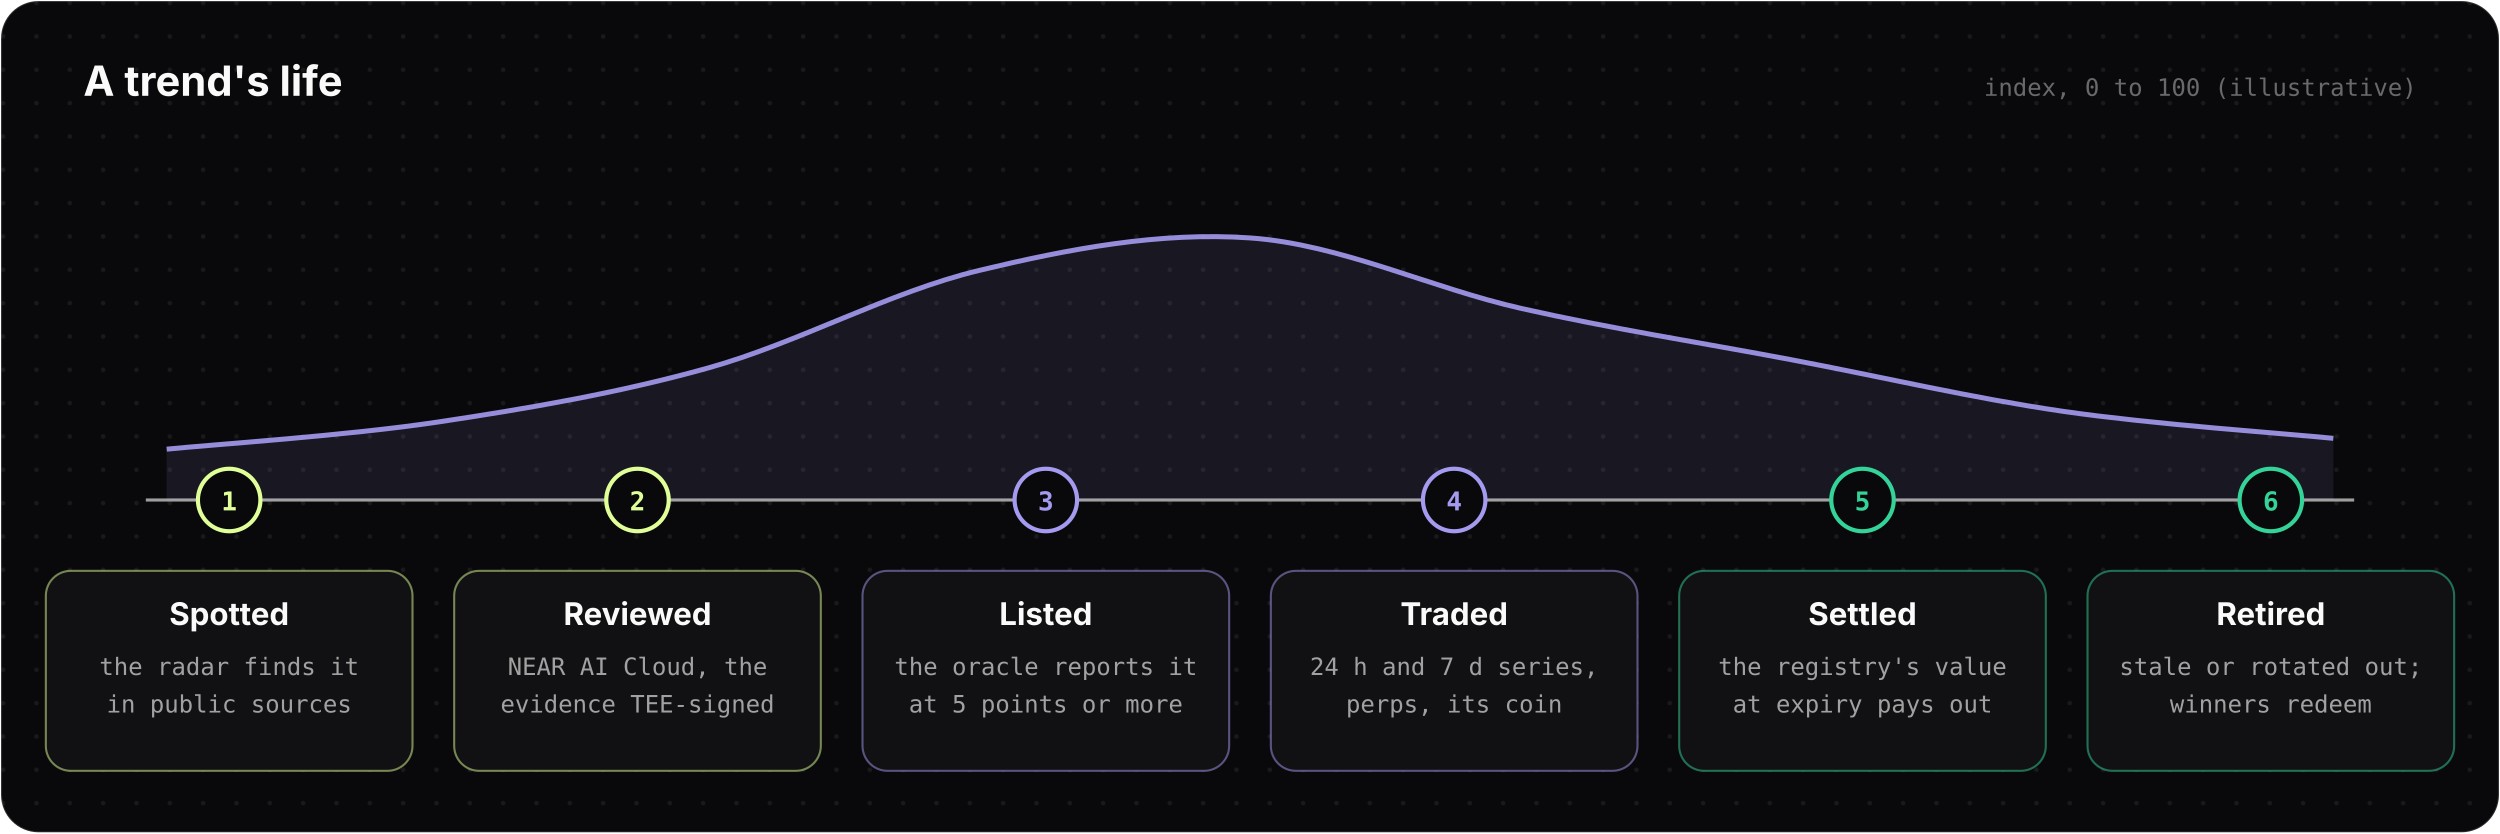
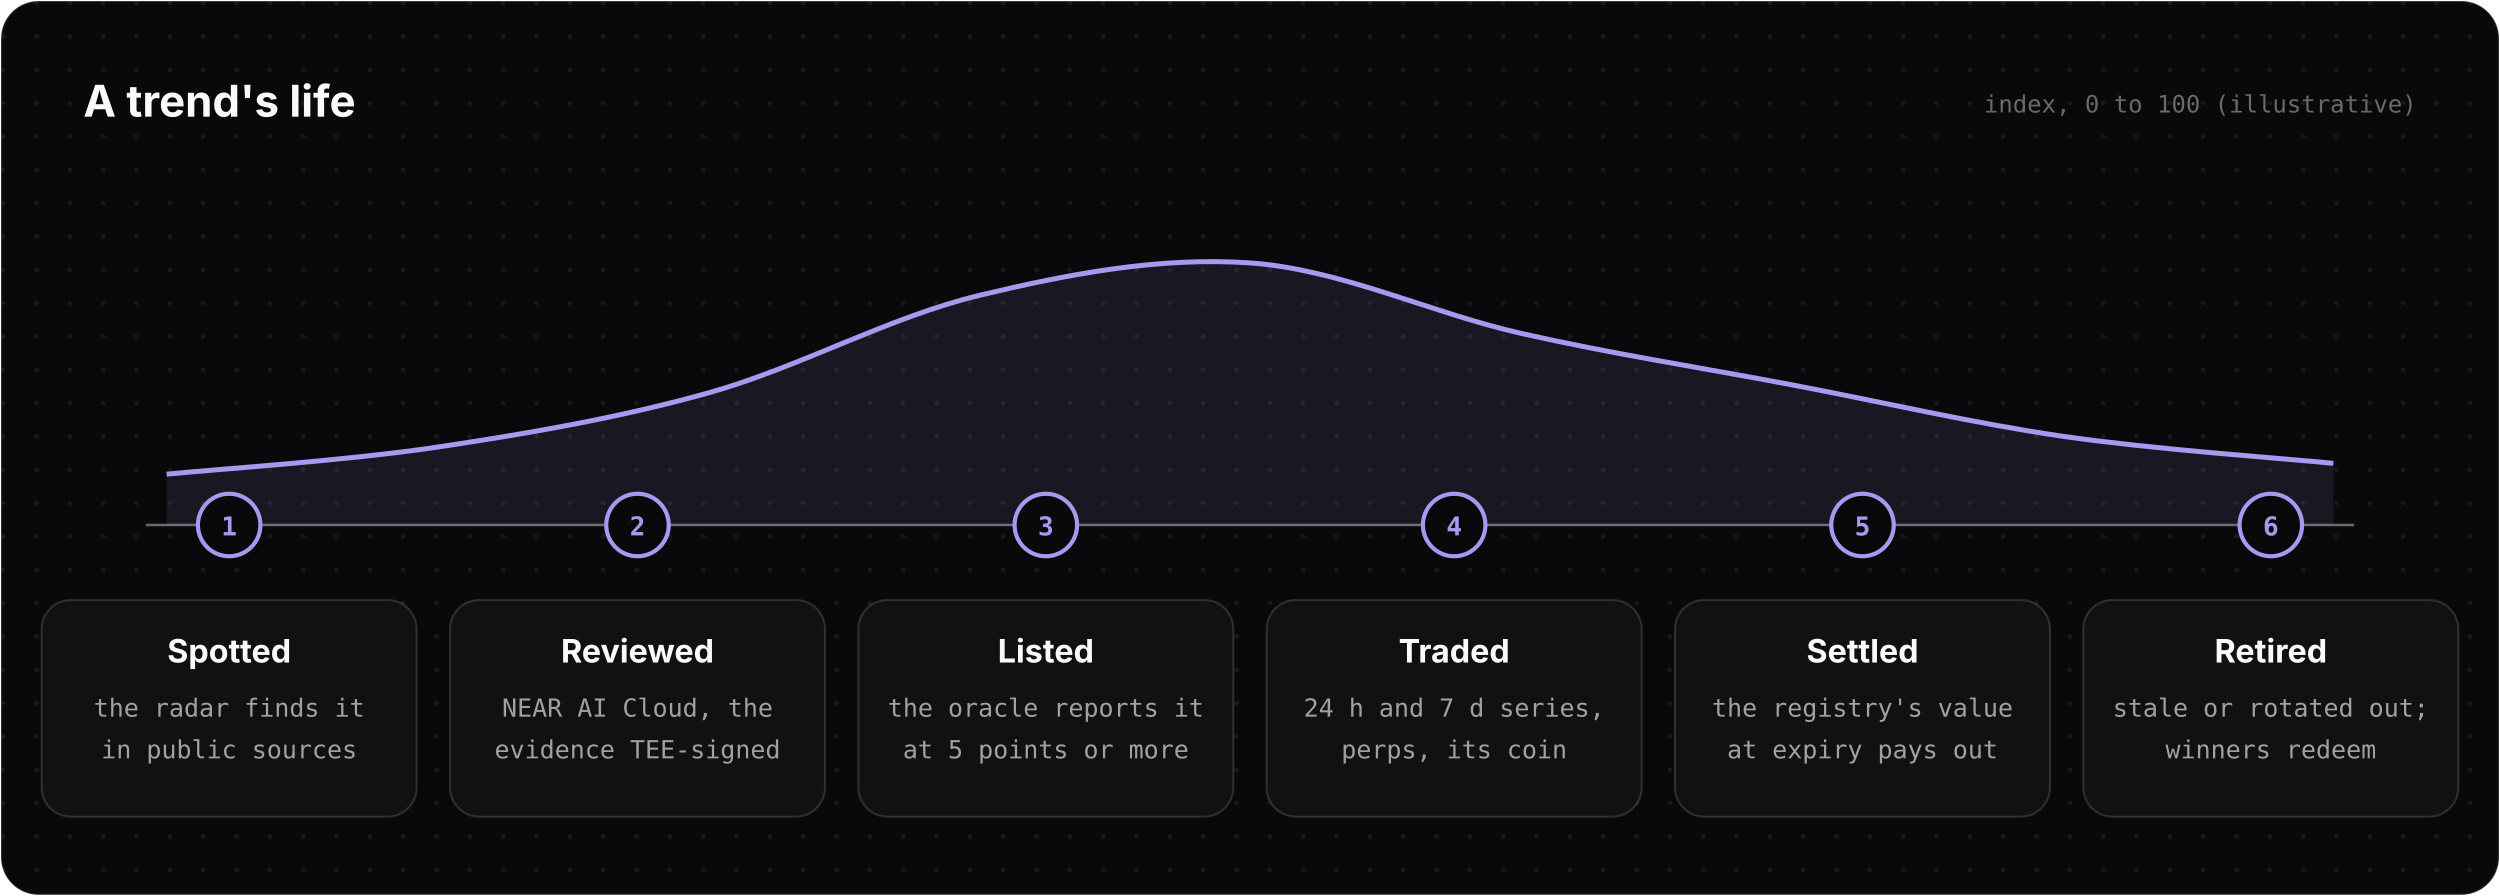
- <svg xmlns="http://www.w3.org/2000/svg" width="1200" height="400" viewBox="0 0 1200 400" role="img" aria-label="A trend's life on Tredio: spotted, reviewed, listed, traded, settled, retired">
+ <svg xmlns="http://www.w3.org/2000/svg" width="1200" height="430" viewBox="0 0 1200 430" role="img" aria-label="A trend's life on Tredio: spotted, reviewed, listed, traded, settled, retired">
  <defs>
    <pattern id="dots" width="16" height="16" patternUnits="userSpaceOnUse">
      <circle cx="1.5" cy="1.5" r="1.1" fill="rgba(255,255,255,0.07)" />
    </pattern>
    <marker id="arrow" viewBox="0 0 10 10" refX="8.5" refY="5" markerWidth="7" markerHeight="7" orient="auto-start-reverse">
      <path d="M0 0L10 5L0 10z" fill="rgba(250, 250, 250, 0.62)" />
    </marker>
  </defs>
-   <rect x="0.5" y="0.5" width="1199" height="399" rx="18" fill="#09090b" stroke="rgba(255, 255, 255, 0.14)" />
-   <rect x="0.5" y="0.5" width="1199" height="399" rx="18" fill="url(#dots)" />
-   <text x="40" y="46" font-family="-apple-system, BlinkMacSystemFont, 'Segoe UI', Inter, Helvetica, Arial, sans-serif" font-size="20" font-weight="700" fill="#fafafa" text-anchor="start">A trend's life</text>
-   <text x="1160" y="46" font-family="ui-monospace, 'SF Mono', SFMono-Regular, Menlo, Consolas, monospace" font-size="11.5" font-weight="400" fill="rgba(250, 250, 250, 0.4)" text-anchor="end">index, 0 to 100 (illustrative)</text>
-   <path d="M80.0 215.6 C101.7 213.4 166.7 209.1 210.0 202.6 C253.3 196.1 296.7 188.7 340.0 176.6 C383.3 164.5 426.7 140.2 470.0 129.8 C513.3 119.4 556.7 111.2 600.0 114.2 C643.3 117.2 686.7 138.2 730.0 148.0 C773.3 157.8 816.7 164.5 860.0 172.7 C903.3 180.9 946.7 191.1 990.0 197.4 C1033.3 203.7 1098.3 208.2 1120.0 210.4 L1120.0 240 L80.0 240 Z" fill="rgba(164,155,240,0.1)" />
-   <path d="M80.0 215.6 C101.7 213.4 166.7 209.1 210.0 202.6 C253.3 196.1 296.7 188.7 340.0 176.6 C383.3 164.5 426.7 140.2 470.0 129.8 C513.3 119.4 556.7 111.2 600.0 114.2 C643.3 117.2 686.7 138.2 730.0 148.0 C773.3 157.8 816.7 164.5 860.0 172.7 C903.3 180.9 946.7 191.1 990.0 197.4 C1033.3 203.7 1098.3 208.2 1120.0 210.4" fill="none" stroke="#a49bf0" stroke-width="2.4" opacity="0.9" />
-   <line x1="70" y1="240" x2="1130" y2="240" stroke="rgba(250, 250, 250, 0.62)" stroke-width="1.5" />
-   <circle cx="110" cy="240" r="15" fill="#09090b" stroke="#e0ff98" stroke-width="2" />
-   <text x="110" y="245" font-family="ui-monospace, 'SF Mono', SFMono-Regular, Menlo, Consolas, monospace" font-size="12.5" font-weight="700" fill="#e0ff98" text-anchor="middle">1</text>
-   <rect x="22" y="274" width="176" height="96" rx="12" fill="#111113" stroke="rgba(224,255,152,0.5)" />
-   <text x="110" y="300" font-family="-apple-system, BlinkMacSystemFont, 'Segoe UI', Inter, Helvetica, Arial, sans-serif" font-size="15" font-weight="650" fill="#fafafa" text-anchor="middle">Spotted</text>
-   <text x="110" y="324" font-family="ui-monospace, 'SF Mono', SFMono-Regular, Menlo, Consolas, monospace" font-size="11.5" font-weight="400" fill="rgba(250, 250, 250, 0.62)" text-anchor="middle">the radar finds it</text>
-   <text x="110" y="342" font-family="ui-monospace, 'SF Mono', SFMono-Regular, Menlo, Consolas, monospace" font-size="11.5" font-weight="400" fill="rgba(250, 250, 250, 0.62)" text-anchor="middle">in public sources</text>
-   <circle cx="306" cy="240" r="15" fill="#09090b" stroke="#e0ff98" stroke-width="2" />
-   <text x="306" y="245" font-family="ui-monospace, 'SF Mono', SFMono-Regular, Menlo, Consolas, monospace" font-size="12.5" font-weight="700" fill="#e0ff98" text-anchor="middle">2</text>
-   <rect x="218" y="274" width="176" height="96" rx="12" fill="#111113" stroke="rgba(224,255,152,0.5)" />
-   <text x="306" y="300" font-family="-apple-system, BlinkMacSystemFont, 'Segoe UI', Inter, Helvetica, Arial, sans-serif" font-size="15" font-weight="650" fill="#fafafa" text-anchor="middle">Reviewed</text>
-   <text x="306" y="324" font-family="ui-monospace, 'SF Mono', SFMono-Regular, Menlo, Consolas, monospace" font-size="11.5" font-weight="400" fill="rgba(250, 250, 250, 0.62)" text-anchor="middle">NEAR AI Cloud, the</text>
-   <text x="306" y="342" font-family="ui-monospace, 'SF Mono', SFMono-Regular, Menlo, Consolas, monospace" font-size="11.5" font-weight="400" fill="rgba(250, 250, 250, 0.62)" text-anchor="middle">evidence TEE-signed</text>
-   <circle cx="502" cy="240" r="15" fill="#09090b" stroke="#a49bf0" stroke-width="2" />
-   <text x="502" y="245" font-family="ui-monospace, 'SF Mono', SFMono-Regular, Menlo, Consolas, monospace" font-size="12.5" font-weight="700" fill="#a49bf0" text-anchor="middle">3</text>
-   <rect x="414" y="274" width="176" height="96" rx="12" fill="#111113" stroke="rgba(164,155,240,0.5)" />
-   <text x="502" y="300" font-family="-apple-system, BlinkMacSystemFont, 'Segoe UI', Inter, Helvetica, Arial, sans-serif" font-size="15" font-weight="650" fill="#fafafa" text-anchor="middle">Listed</text>
-   <text x="502" y="324" font-family="ui-monospace, 'SF Mono', SFMono-Regular, Menlo, Consolas, monospace" font-size="11.5" font-weight="400" fill="rgba(250, 250, 250, 0.62)" text-anchor="middle">the oracle reports it</text>
-   <text x="502" y="342" font-family="ui-monospace, 'SF Mono', SFMono-Regular, Menlo, Consolas, monospace" font-size="11.5" font-weight="400" fill="rgba(250, 250, 250, 0.62)" text-anchor="middle">at 5 points or more</text>
-   <circle cx="698" cy="240" r="15" fill="#09090b" stroke="#a49bf0" stroke-width="2" />
-   <text x="698" y="245" font-family="ui-monospace, 'SF Mono', SFMono-Regular, Menlo, Consolas, monospace" font-size="12.5" font-weight="700" fill="#a49bf0" text-anchor="middle">4</text>
-   <rect x="610" y="274" width="176" height="96" rx="12" fill="#111113" stroke="rgba(164,155,240,0.5)" />
-   <text x="698" y="300" font-family="-apple-system, BlinkMacSystemFont, 'Segoe UI', Inter, Helvetica, Arial, sans-serif" font-size="15" font-weight="650" fill="#fafafa" text-anchor="middle">Traded</text>
-   <text x="698" y="324" font-family="ui-monospace, 'SF Mono', SFMono-Regular, Menlo, Consolas, monospace" font-size="11.5" font-weight="400" fill="rgba(250, 250, 250, 0.62)" text-anchor="middle">24 h and 7 d series,</text>
-   <text x="698" y="342" font-family="ui-monospace, 'SF Mono', SFMono-Regular, Menlo, Consolas, monospace" font-size="11.5" font-weight="400" fill="rgba(250, 250, 250, 0.62)" text-anchor="middle">perps, its coin</text>
-   <circle cx="894" cy="240" r="15" fill="#09090b" stroke="#34d399" stroke-width="2" />
-   <text x="894" y="245" font-family="ui-monospace, 'SF Mono', SFMono-Regular, Menlo, Consolas, monospace" font-size="12.5" font-weight="700" fill="#34d399" text-anchor="middle">5</text>
-   <rect x="806" y="274" width="176" height="96" rx="12" fill="#111113" stroke="rgba(52,211,153,0.5)" />
-   <text x="894" y="300" font-family="-apple-system, BlinkMacSystemFont, 'Segoe UI', Inter, Helvetica, Arial, sans-serif" font-size="15" font-weight="650" fill="#fafafa" text-anchor="middle">Settled</text>
-   <text x="894" y="324" font-family="ui-monospace, 'SF Mono', SFMono-Regular, Menlo, Consolas, monospace" font-size="11.5" font-weight="400" fill="rgba(250, 250, 250, 0.62)" text-anchor="middle">the registry's value</text>
-   <text x="894" y="342" font-family="ui-monospace, 'SF Mono', SFMono-Regular, Menlo, Consolas, monospace" font-size="11.5" font-weight="400" fill="rgba(250, 250, 250, 0.62)" text-anchor="middle">at expiry pays out</text>
-   <circle cx="1090" cy="240" r="15" fill="#09090b" stroke="#34d399" stroke-width="2" />
-   <text x="1090" y="245" font-family="ui-monospace, 'SF Mono', SFMono-Regular, Menlo, Consolas, monospace" font-size="12.5" font-weight="700" fill="#34d399" text-anchor="middle">6</text>
-   <rect x="1002" y="274" width="176" height="96" rx="12" fill="#111113" stroke="rgba(52,211,153,0.5)" />
-   <text x="1090" y="300" font-family="-apple-system, BlinkMacSystemFont, 'Segoe UI', Inter, Helvetica, Arial, sans-serif" font-size="15" font-weight="650" fill="#fafafa" text-anchor="middle">Retired</text>
-   <text x="1090" y="324" font-family="ui-monospace, 'SF Mono', SFMono-Regular, Menlo, Consolas, monospace" font-size="11.5" font-weight="400" fill="rgba(250, 250, 250, 0.62)" text-anchor="middle">stale or rotated out;</text>
-   <text x="1090" y="342" font-family="ui-monospace, 'SF Mono', SFMono-Regular, Menlo, Consolas, monospace" font-size="11.5" font-weight="400" fill="rgba(250, 250, 250, 0.62)" text-anchor="middle">winners redeem</text>
+   <rect x="0.5" y="0.5" width="1199" height="429" rx="18" fill="#09090b" stroke="rgba(255, 255, 255, 0.14)" />
+   <rect x="0.5" y="0.5" width="1199" height="429" rx="18" fill="url(#dots)" />
+   <text x="40" y="56" font-family="-apple-system, BlinkMacSystemFont, 'Segoe UI', Inter, Helvetica, Arial, sans-serif" font-size="21" font-weight="700" fill="#fafafa" text-anchor="start">A trend's life</text>
+   <text x="1160" y="54" font-family="ui-monospace, 'SF Mono', SFMono-Regular, Menlo, Consolas, monospace" font-size="11.5" font-weight="400" fill="rgba(250, 250, 250, 0.4)" text-anchor="end">index, 0 to 100 (illustrative)</text>
+   <path d="M80.0 227.6 C101.7 225.4 166.7 221.1 210.0 214.6 C253.3 208.1 296.7 200.7 340.0 188.6 C383.3 176.5 426.7 152.2 470.0 141.8 C513.3 131.4 556.7 123.2 600.0 126.2 C643.3 129.2 686.7 150.2 730.0 160.0 C773.3 169.8 816.7 176.5 860.0 184.7 C903.3 192.9 946.7 203.1 990.0 209.4 C1033.3 215.7 1098.3 220.2 1120.0 222.4 L1120.0 252 L80.0 252 Z" fill="rgba(164,155,240,0.1)" />
+   <path d="M80.0 227.6 C101.7 225.4 166.7 221.1 210.0 214.6 C253.3 208.1 296.7 200.7 340.0 188.6 C383.3 176.5 426.7 152.2 470.0 141.8 C513.3 131.4 556.7 123.2 600.0 126.2 C643.3 129.2 686.7 150.2 730.0 160.0 C773.3 169.8 816.7 176.5 860.0 184.7 C903.3 192.9 946.7 203.1 990.0 209.4 C1033.3 215.7 1098.3 220.2 1120.0 222.4" fill="none" stroke="#a49bf0" stroke-width="2.4" />
+   <line x1="70" y1="252" x2="1130" y2="252" stroke="rgba(250, 250, 250, 0.4)" stroke-width="1.2" />
+   <circle cx="110" cy="252" r="15" fill="#09090b" stroke="#a49bf0" stroke-width="2" />
+   <text x="110" y="257" font-family="ui-monospace, 'SF Mono', SFMono-Regular, Menlo, Consolas, monospace" font-size="12.5" font-weight="700" fill="#a49bf0" text-anchor="middle">1</text>
+   <rect x="20" y="288" width="180" height="104" rx="14" fill="#111113" stroke="rgba(255, 255, 255, 0.14)" />
+   <text x="110" y="318" font-family="-apple-system, BlinkMacSystemFont, 'Segoe UI', Inter, Helvetica, Arial, sans-serif" font-size="15.5" font-weight="650" fill="#fafafa" text-anchor="middle">Spotted</text>
+   <text x="110" y="344" font-family="ui-monospace, 'SF Mono', SFMono-Regular, Menlo, Consolas, monospace" font-size="12" font-weight="400" fill="rgba(250, 250, 250, 0.62)" text-anchor="middle">the radar finds it</text>
+   <text x="110" y="364" font-family="ui-monospace, 'SF Mono', SFMono-Regular, Menlo, Consolas, monospace" font-size="12" font-weight="400" fill="rgba(250, 250, 250, 0.62)" text-anchor="middle">in public sources</text>
+   <circle cx="306" cy="252" r="15" fill="#09090b" stroke="#a49bf0" stroke-width="2" />
+   <text x="306" y="257" font-family="ui-monospace, 'SF Mono', SFMono-Regular, Menlo, Consolas, monospace" font-size="12.5" font-weight="700" fill="#a49bf0" text-anchor="middle">2</text>
+   <rect x="216" y="288" width="180" height="104" rx="14" fill="#111113" stroke="rgba(255, 255, 255, 0.14)" />
+   <text x="306" y="318" font-family="-apple-system, BlinkMacSystemFont, 'Segoe UI', Inter, Helvetica, Arial, sans-serif" font-size="15.5" font-weight="650" fill="#fafafa" text-anchor="middle">Reviewed</text>
+   <text x="306" y="344" font-family="ui-monospace, 'SF Mono', SFMono-Regular, Menlo, Consolas, monospace" font-size="12" font-weight="400" fill="rgba(250, 250, 250, 0.62)" text-anchor="middle">NEAR AI Cloud, the</text>
+   <text x="306" y="364" font-family="ui-monospace, 'SF Mono', SFMono-Regular, Menlo, Consolas, monospace" font-size="12" font-weight="400" fill="rgba(250, 250, 250, 0.62)" text-anchor="middle">evidence TEE-signed</text>
+   <circle cx="502" cy="252" r="15" fill="#09090b" stroke="#a49bf0" stroke-width="2" />
+   <text x="502" y="257" font-family="ui-monospace, 'SF Mono', SFMono-Regular, Menlo, Consolas, monospace" font-size="12.5" font-weight="700" fill="#a49bf0" text-anchor="middle">3</text>
+   <rect x="412" y="288" width="180" height="104" rx="14" fill="#111113" stroke="rgba(255, 255, 255, 0.14)" />
+   <text x="502" y="318" font-family="-apple-system, BlinkMacSystemFont, 'Segoe UI', Inter, Helvetica, Arial, sans-serif" font-size="15.5" font-weight="650" fill="#fafafa" text-anchor="middle">Listed</text>
+   <text x="502" y="344" font-family="ui-monospace, 'SF Mono', SFMono-Regular, Menlo, Consolas, monospace" font-size="12" font-weight="400" fill="rgba(250, 250, 250, 0.62)" text-anchor="middle">the oracle reports it</text>
+   <text x="502" y="364" font-family="ui-monospace, 'SF Mono', SFMono-Regular, Menlo, Consolas, monospace" font-size="12" font-weight="400" fill="rgba(250, 250, 250, 0.62)" text-anchor="middle">at 5 points or more</text>
+   <circle cx="698" cy="252" r="15" fill="#09090b" stroke="#a49bf0" stroke-width="2" />
+   <text x="698" y="257" font-family="ui-monospace, 'SF Mono', SFMono-Regular, Menlo, Consolas, monospace" font-size="12.5" font-weight="700" fill="#a49bf0" text-anchor="middle">4</text>
+   <rect x="608" y="288" width="180" height="104" rx="14" fill="#111113" stroke="rgba(255, 255, 255, 0.14)" />
+   <text x="698" y="318" font-family="-apple-system, BlinkMacSystemFont, 'Segoe UI', Inter, Helvetica, Arial, sans-serif" font-size="15.5" font-weight="650" fill="#fafafa" text-anchor="middle">Traded</text>
+   <text x="698" y="344" font-family="ui-monospace, 'SF Mono', SFMono-Regular, Menlo, Consolas, monospace" font-size="12" font-weight="400" fill="rgba(250, 250, 250, 0.62)" text-anchor="middle">24 h and 7 d series,</text>
+   <text x="698" y="364" font-family="ui-monospace, 'SF Mono', SFMono-Regular, Menlo, Consolas, monospace" font-size="12" font-weight="400" fill="rgba(250, 250, 250, 0.62)" text-anchor="middle">perps, its coin</text>
+   <circle cx="894" cy="252" r="15" fill="#09090b" stroke="#a49bf0" stroke-width="2" />
+   <text x="894" y="257" font-family="ui-monospace, 'SF Mono', SFMono-Regular, Menlo, Consolas, monospace" font-size="12.5" font-weight="700" fill="#a49bf0" text-anchor="middle">5</text>
+   <rect x="804" y="288" width="180" height="104" rx="14" fill="#111113" stroke="rgba(255, 255, 255, 0.14)" />
+   <text x="894" y="318" font-family="-apple-system, BlinkMacSystemFont, 'Segoe UI', Inter, Helvetica, Arial, sans-serif" font-size="15.5" font-weight="650" fill="#fafafa" text-anchor="middle">Settled</text>
+   <text x="894" y="344" font-family="ui-monospace, 'SF Mono', SFMono-Regular, Menlo, Consolas, monospace" font-size="12" font-weight="400" fill="rgba(250, 250, 250, 0.62)" text-anchor="middle">the registry's value</text>
+   <text x="894" y="364" font-family="ui-monospace, 'SF Mono', SFMono-Regular, Menlo, Consolas, monospace" font-size="12" font-weight="400" fill="rgba(250, 250, 250, 0.62)" text-anchor="middle">at expiry pays out</text>
+   <circle cx="1090" cy="252" r="15" fill="#09090b" stroke="#a49bf0" stroke-width="2" />
+   <text x="1090" y="257" font-family="ui-monospace, 'SF Mono', SFMono-Regular, Menlo, Consolas, monospace" font-size="12.5" font-weight="700" fill="#a49bf0" text-anchor="middle">6</text>
+   <rect x="1000" y="288" width="180" height="104" rx="14" fill="#111113" stroke="rgba(255, 255, 255, 0.14)" />
+   <text x="1090" y="318" font-family="-apple-system, BlinkMacSystemFont, 'Segoe UI', Inter, Helvetica, Arial, sans-serif" font-size="15.5" font-weight="650" fill="#fafafa" text-anchor="middle">Retired</text>
+   <text x="1090" y="344" font-family="ui-monospace, 'SF Mono', SFMono-Regular, Menlo, Consolas, monospace" font-size="12" font-weight="400" fill="rgba(250, 250, 250, 0.62)" text-anchor="middle">stale or rotated out;</text>
+   <text x="1090" y="364" font-family="ui-monospace, 'SF Mono', SFMono-Regular, Menlo, Consolas, monospace" font-size="12" font-weight="400" fill="rgba(250, 250, 250, 0.62)" text-anchor="middle">winners redeem</text>
</svg>
